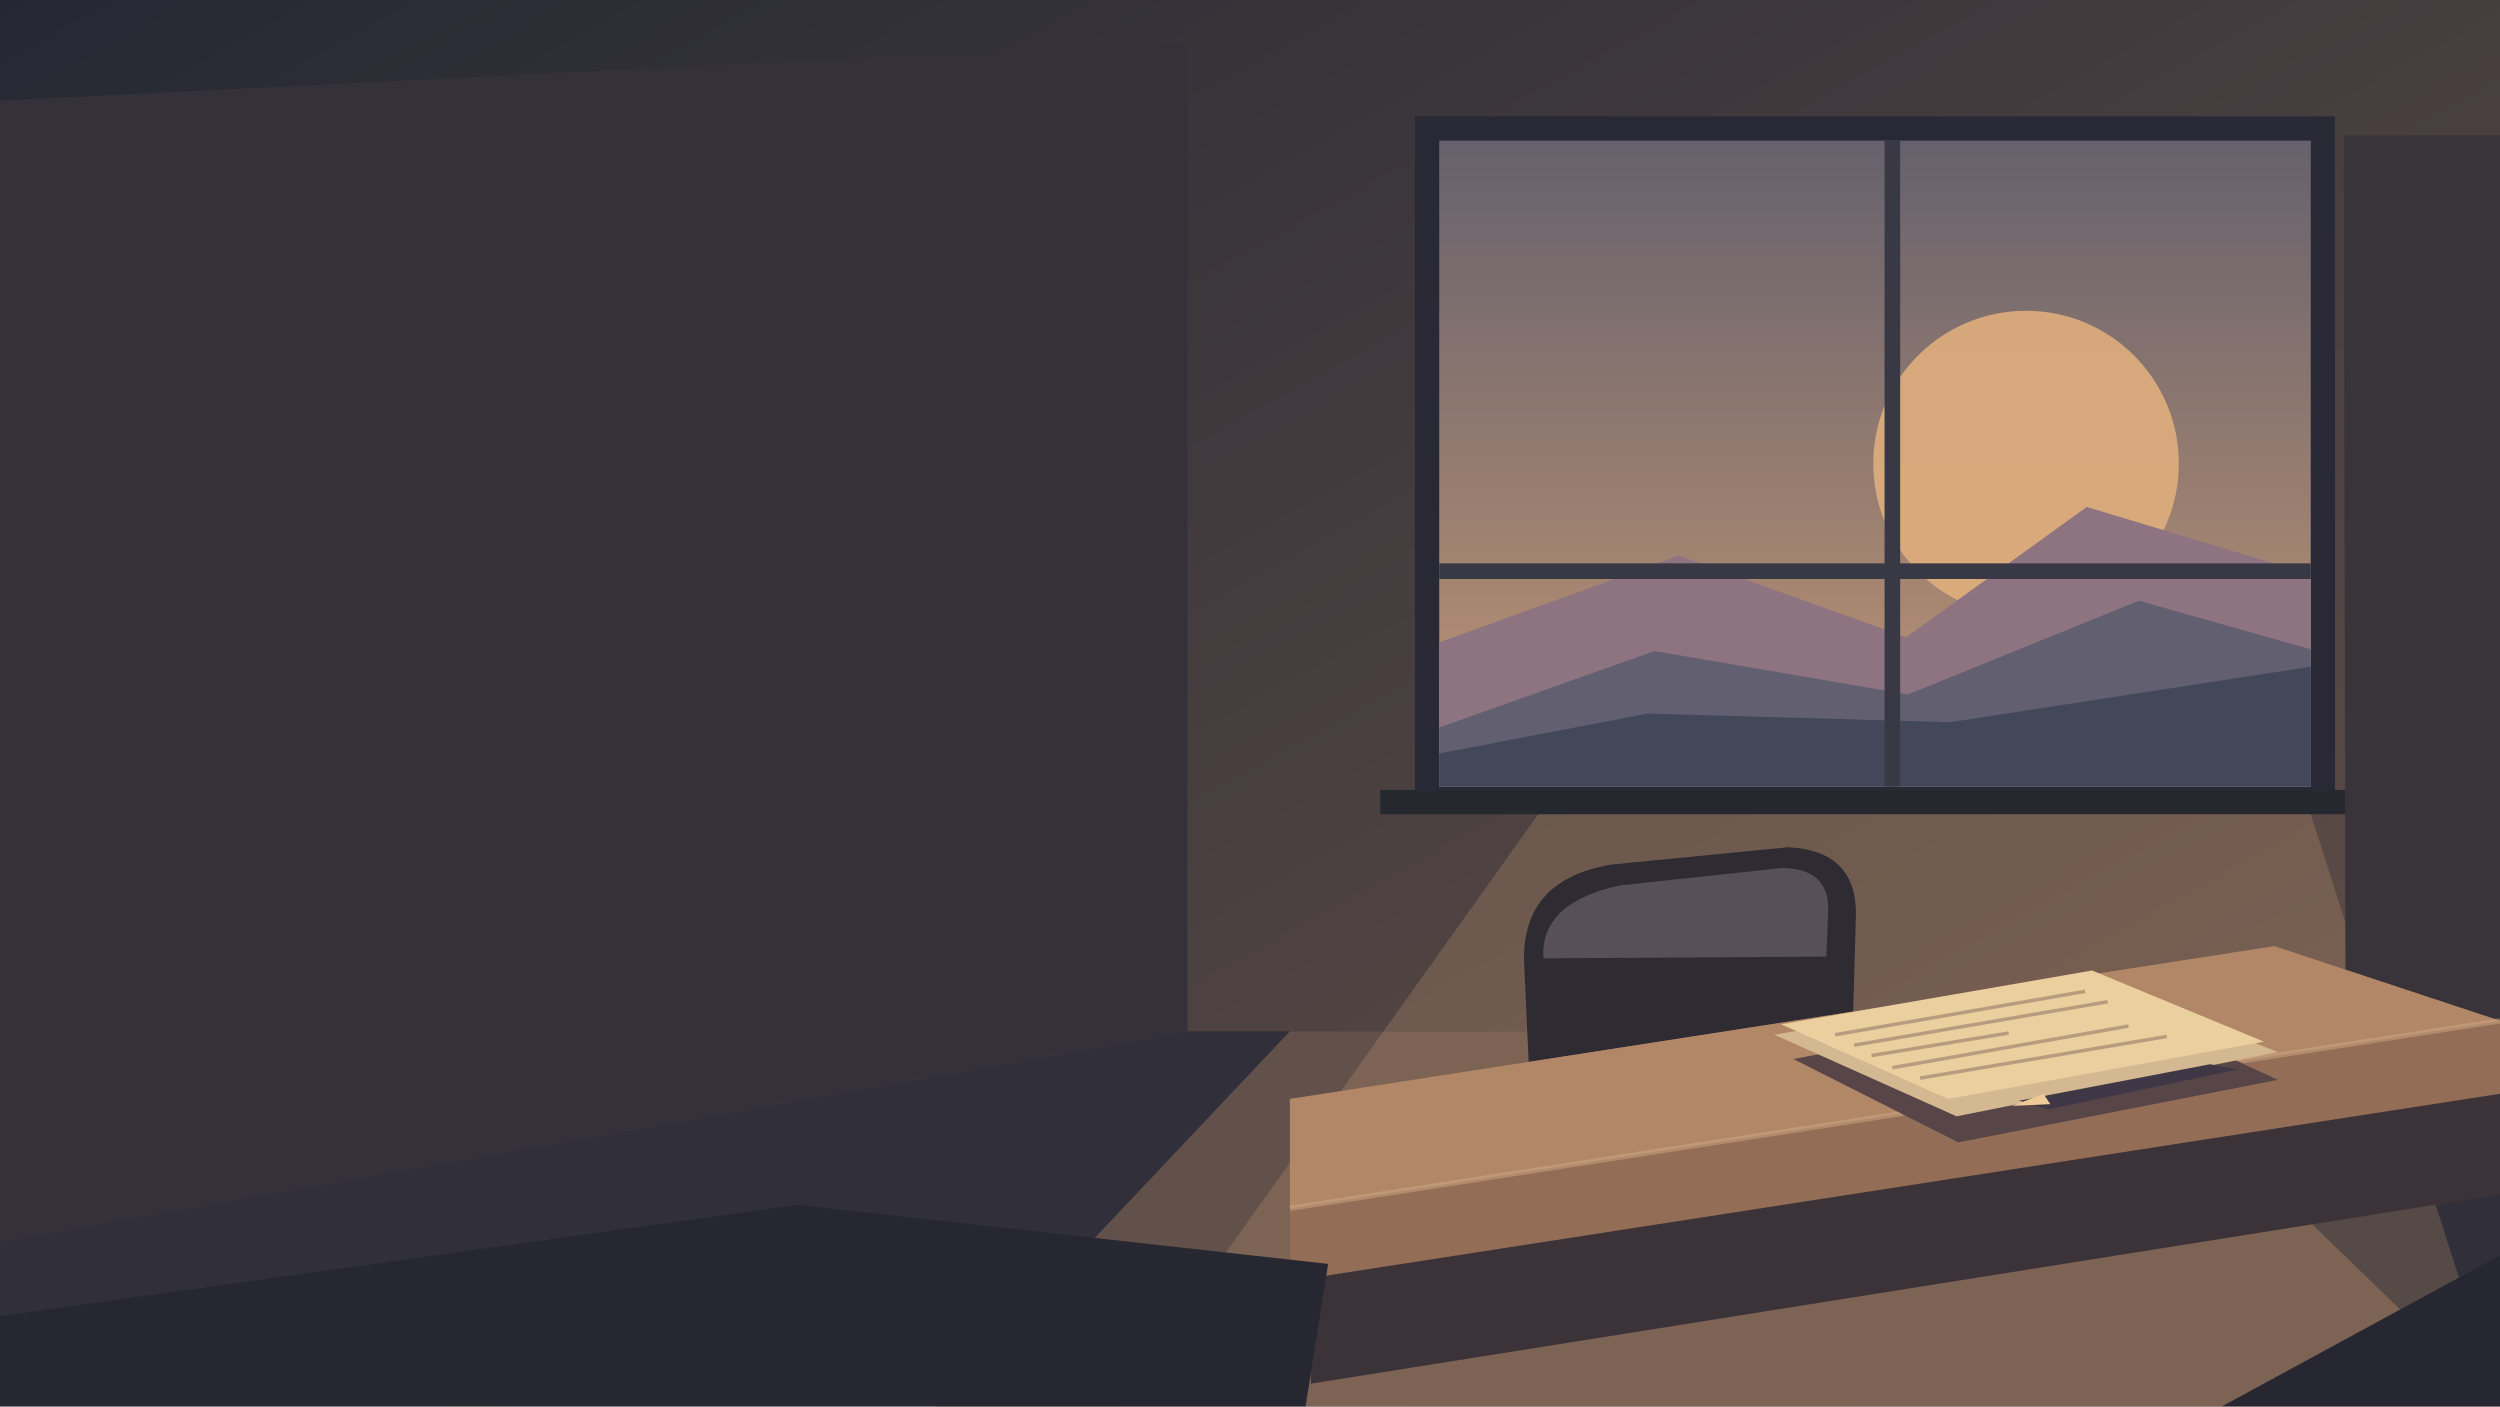
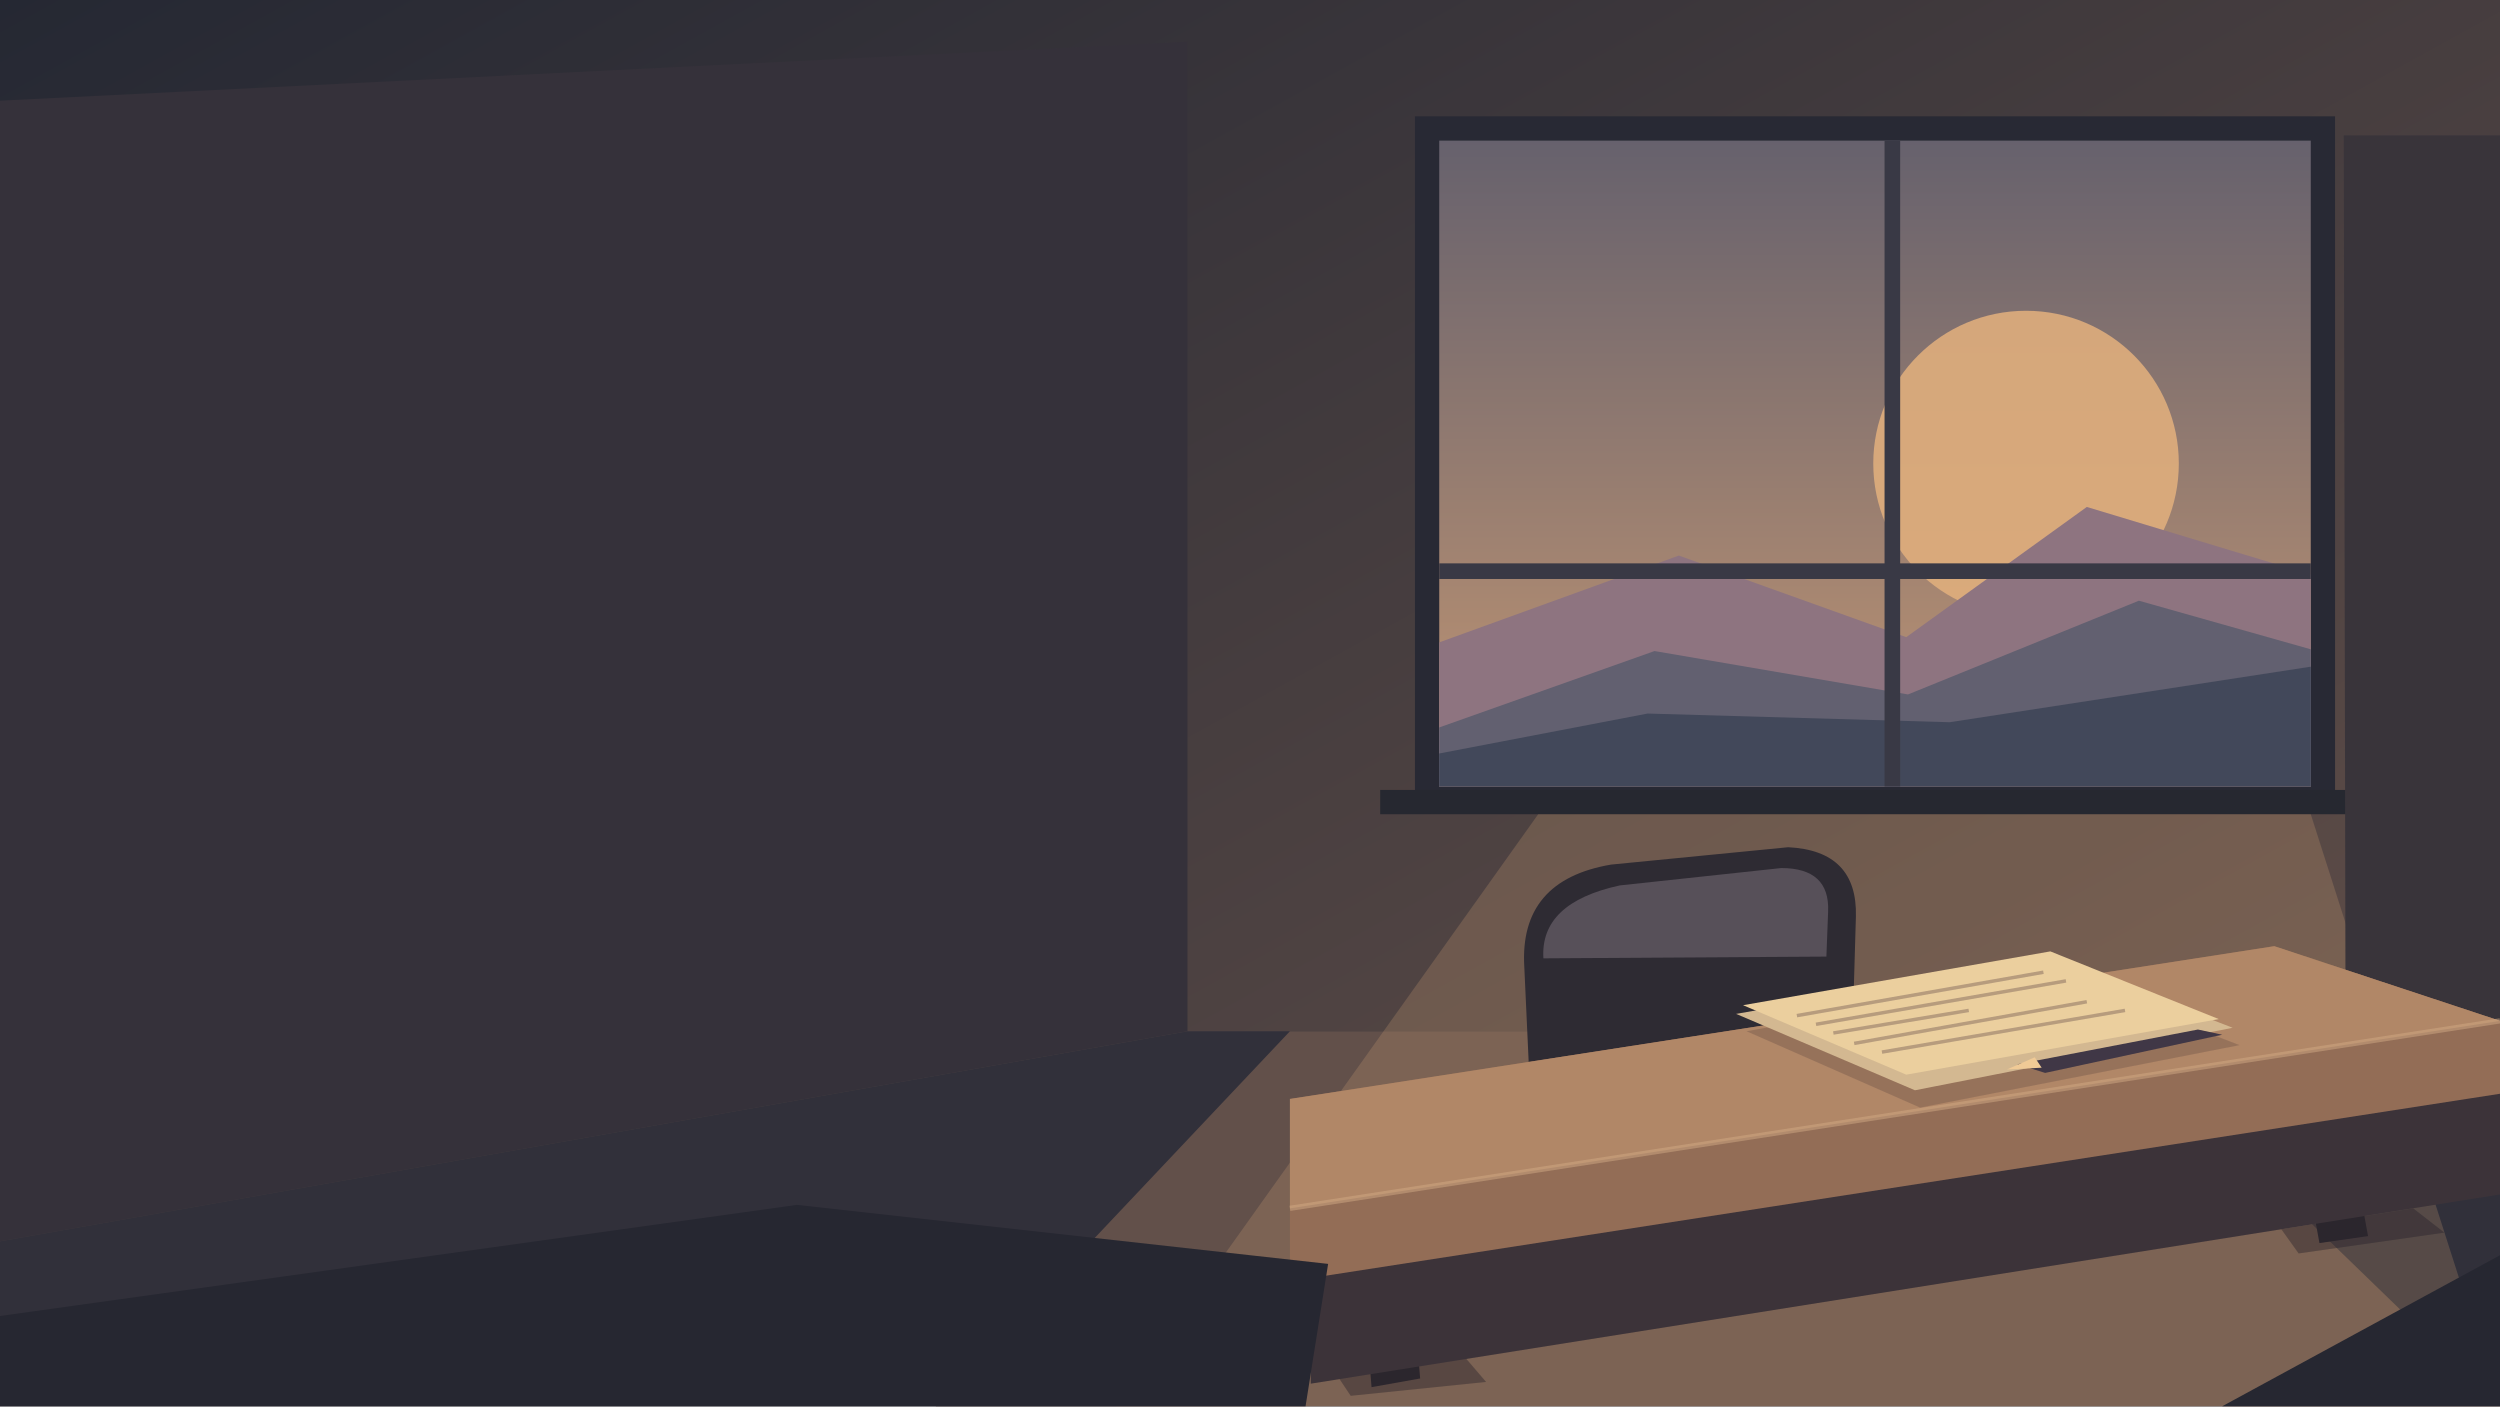
<svg xmlns="http://www.w3.org/2000/svg" width="1440" height="810" viewBox="0 0 1440 810">
  <defs>
    <linearGradient id="wall" x1="0" y1="0" x2="1" y2="1">
      <stop stop-color="#252833" />
      <stop offset="1" stop-color="#68534b" />
    </linearGradient>
    <linearGradient id="glass" x1="0" y1="0" x2="0" y2="1">
      <stop stop-color="#66616d" />
      <stop offset="1" stop-color="#c29673" />
    </linearGradient>
  </defs>
  <path fill="url(#wall)" d="M0 0h1440v810H0z" />
  <path fill="#35313a" d="M0 58l684-34v570L0 715z" />
  <path fill="#31303a" d="M0 715l684-121h756v216H0z" />
  <path fill="#62504a" d="M743 594h474l223 216H539z" />
  <path fill="#282934" d="M815 67h530v400H815z" />
  <path fill="url(#glass)" d="M829 81h502v372H829z" />
  <circle cx="1167" cy="267" r="88" fill="#e0ae7d" opacity=".88" />
  <path fill="#8e7480" d="M829 370l138-50 131 47 104-75 129 39v122H829z" />
  <path fill="#626070" d="M829 419l124-44 146 25 133-54 99 28v79H829z" />
  <path fill="#42485a" d="M829 434l120-23 174 5 208-32v69H829z" />
  <path d="M1090 81v372m-261-124h502" stroke="#393945" stroke-width="9" />
  <path fill="#262830" d="M795 455h571v14H795z" />
  <path fill="#d9a878" opacity=".22" d="M886 469h445l109 341H643z" />
  <path fill="#39343a" d="M1350 78h90v512l-89-18z" />
  <path fill="#2e2b33" d="M878 557q-3-50 50-59l102-10q40 2 39 40l-3 103-184 13z" />
  <path fill="#575059" d="M889 552q-2-32 44-42l93-10q28 0 27 25l-1 26z" />
+   <path fill="#231f28" opacity=".4" d="M770 792l74-10 12 14-78 8zm544-84l76-12 18 14-84 12z" />
+   <path fill="#2b262d" d="M782 698l28-4 8 100-28 5zm536-80l28-4 18 98-28 4z" />
  <path fill="#3c3339" d="M755 671l595-71 90 28v60l-685 109z" />
  <path fill="#936d56" d="M743 633l567-88 130 43v42l-697 108z" />
  <path fill="#b18767" d="M743 633l567-88 130 43-697 108z" />
  <path d="M743 696l697-108" stroke="#d2aa84" stroke-width="3" opacity=".5" />
-   <path fill="#574547" d="M1033 610l180-34 99 46-184 36z" />
-   <path fill="#d3b891" d="M1022 596l185-32 105 42-185 37z" />
-   <path fill="#ebcf9e" d="M1026 590l179-31 99 41-182 33z" />
-   <path d="M1057 596l144-25m-133 31l146-25m-136 31l79-13m-67 20l136-24m-120 30l142-24" stroke="#a48a72" stroke-width="2" opacity=".74" />
-   <path fill="#403746" d="M1163 634l110-21 16 3-109 23z" />
-   <path fill="#f0ca96" d="M1159 637l18-7 4 6z" />
+   <path fill="#4b3838" opacity=".26" d="M1006 594l178-33 106 41-184 36z" />
+   <path fill="#d3b891" d="M1000 584l183-32 103 40-183 36z" />
+   <path fill="#ebcf9e" d="M1004 579l177-31 97 39-180 32z" />
+   <path d="M1035 585l142-25m-131 30l144-25m-134 30l78-13m-66 19l134-24m-118 29l140-24" stroke="#a48a72" stroke-width="2" opacity=".74" />
+   <path fill="#403746" d="M1162 613l104-20 14 3-102 22z" />
+   <path fill="#f0ca96" d="M1156 616l16-7 4 6z" />
  <path fill="#262731" d="M0 758l459-64 306 34-13 82H0zm1280 52 160-87v87z" />
</svg>
